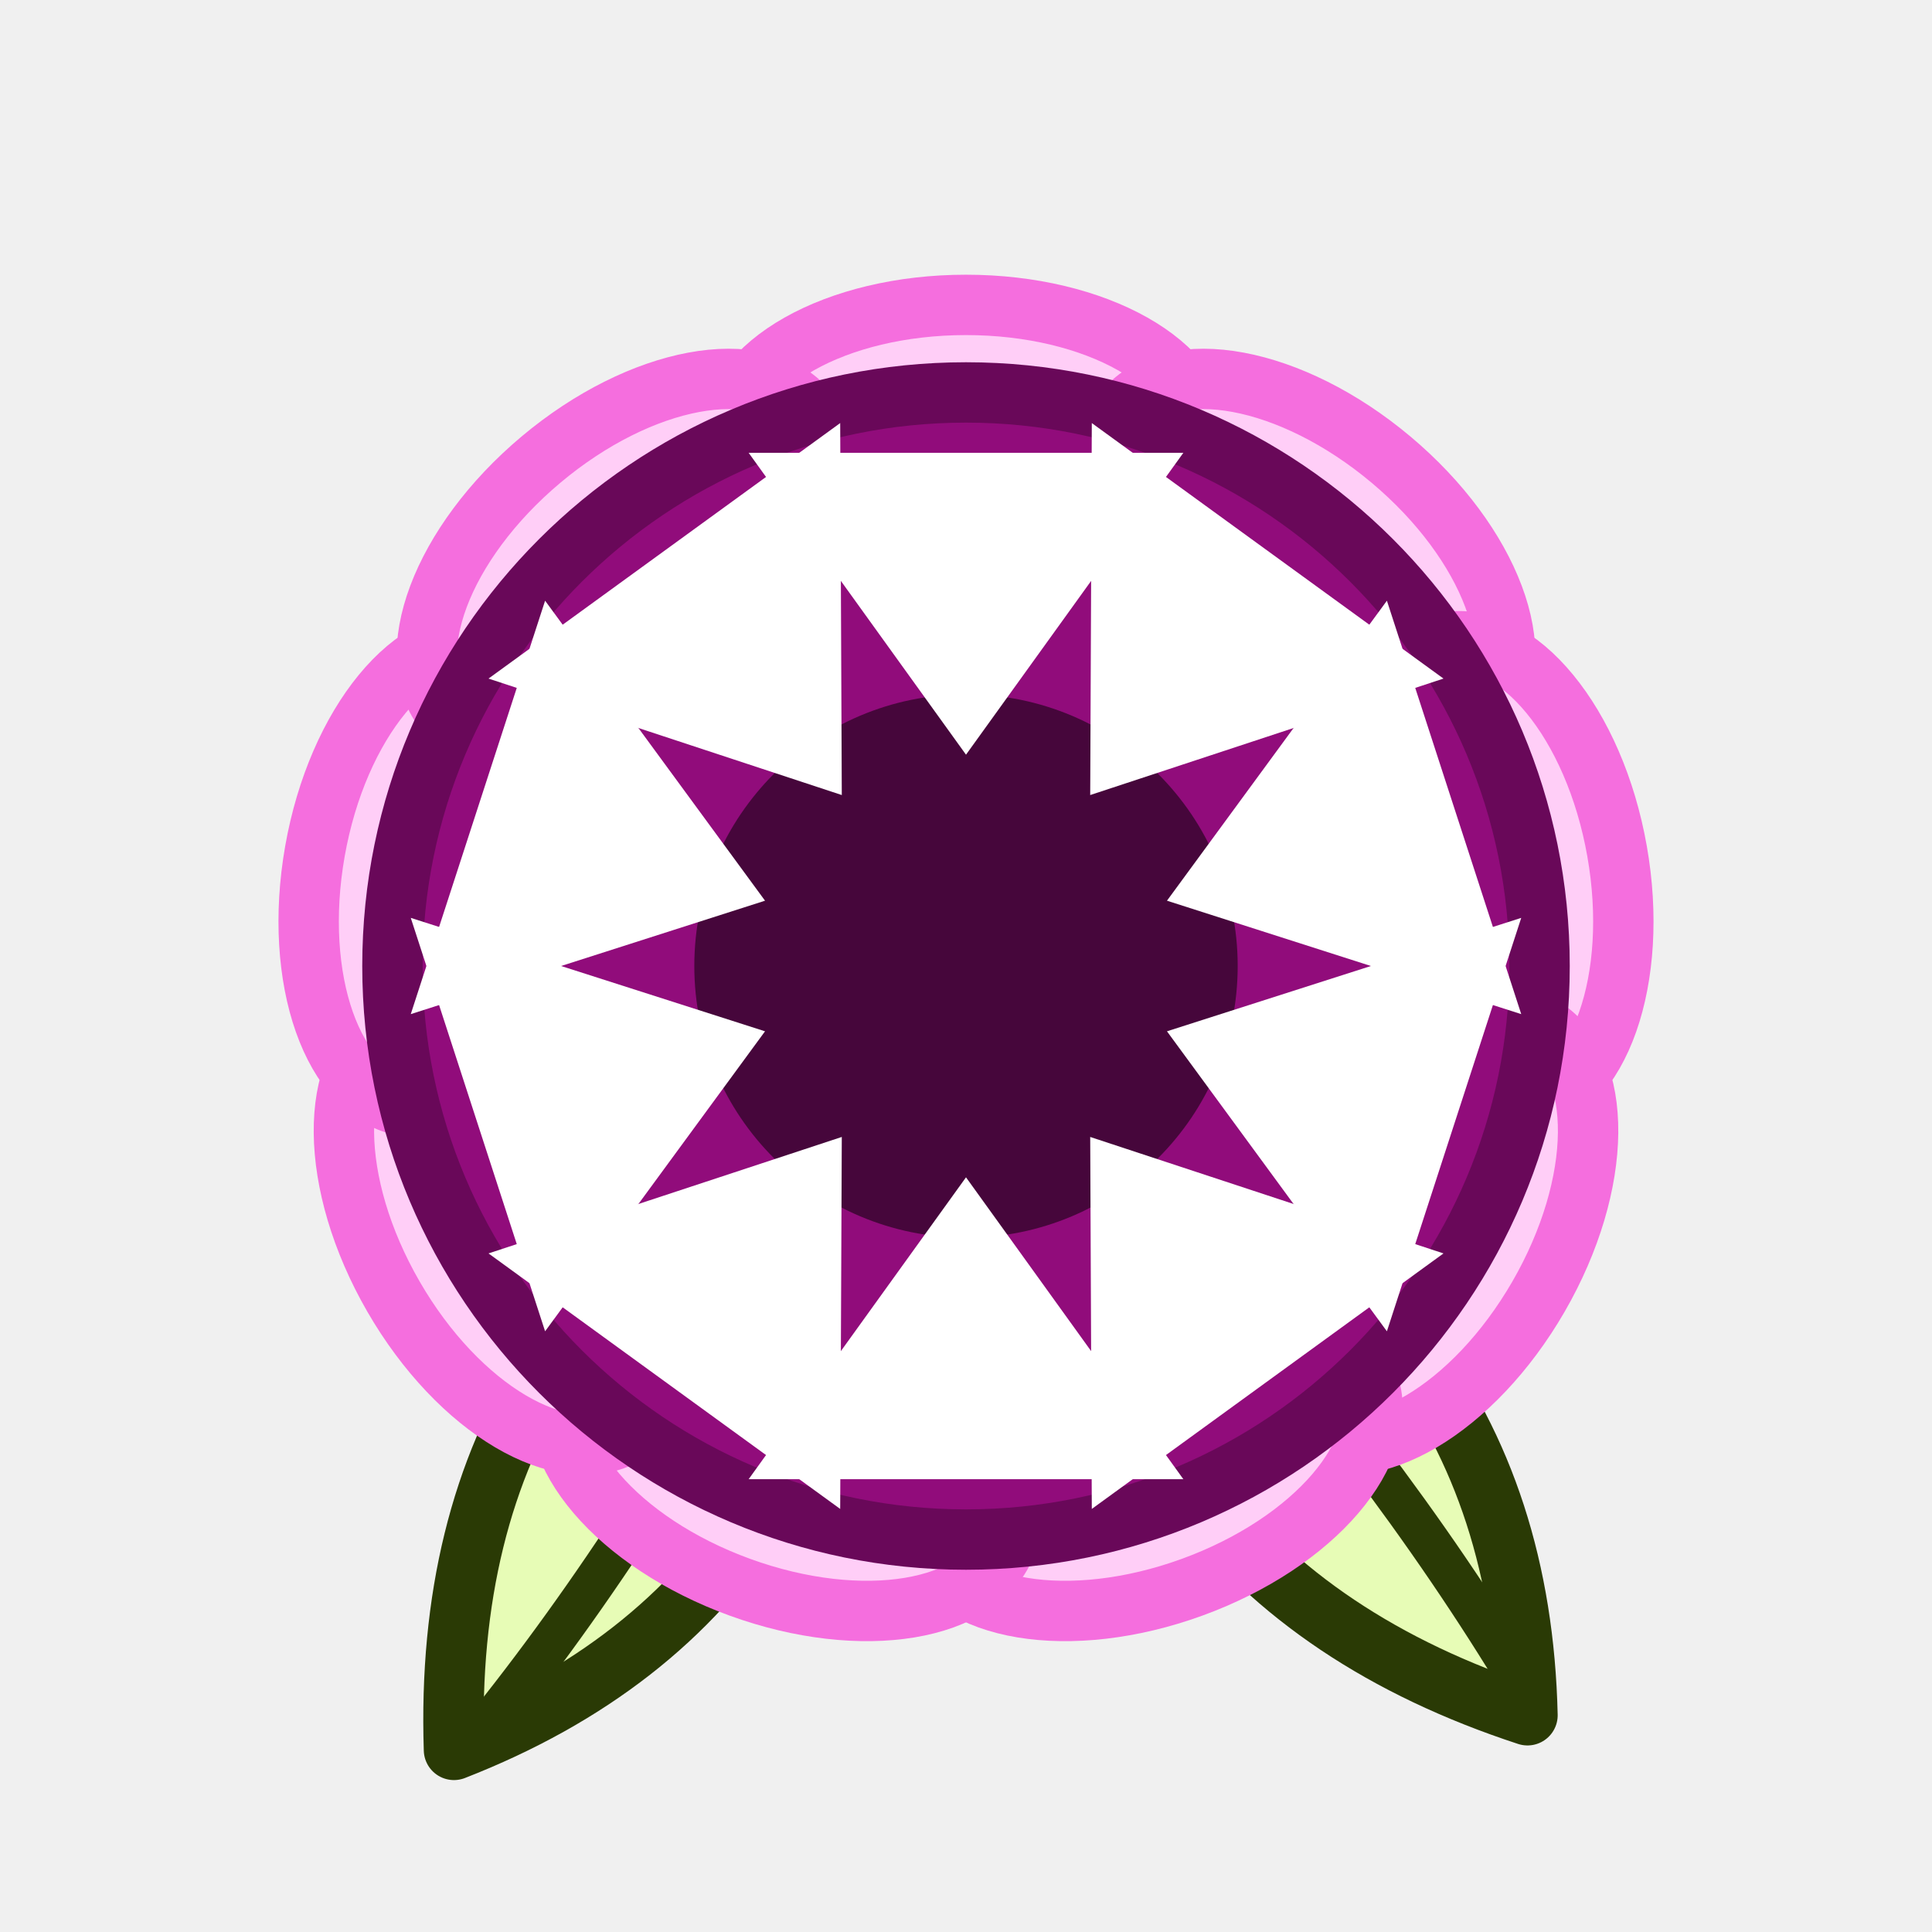
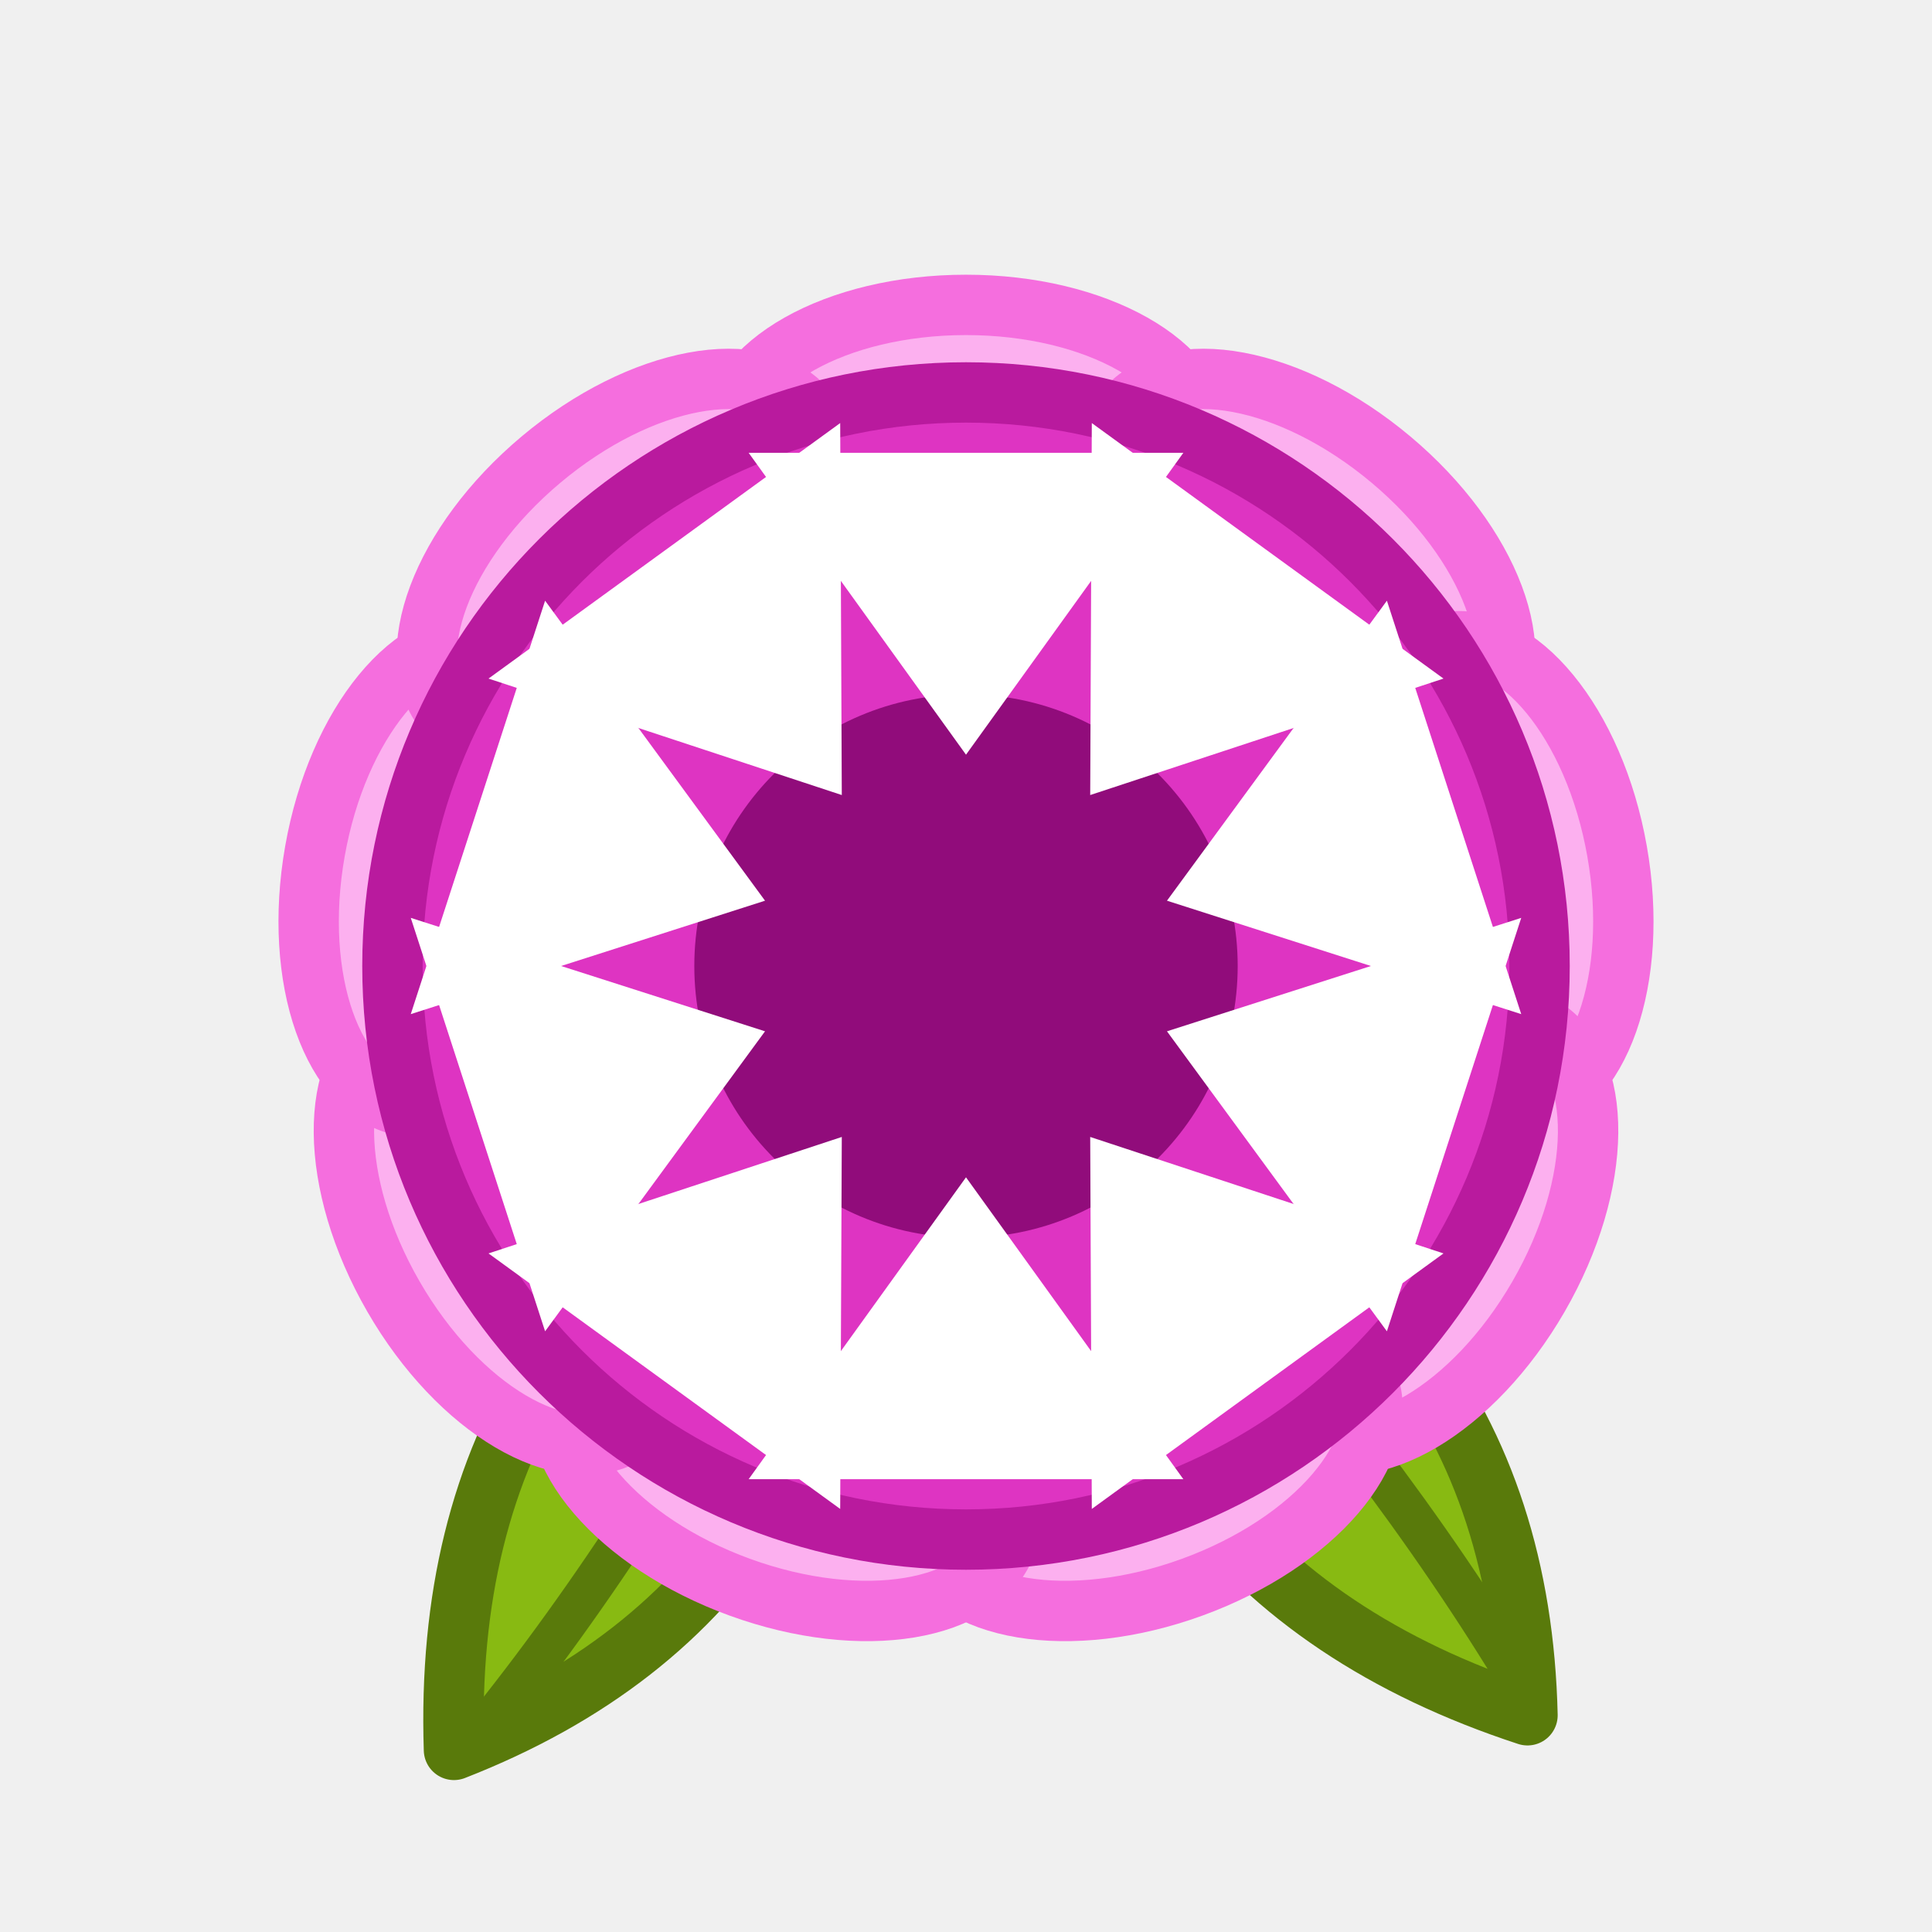
<svg xmlns="http://www.w3.org/2000/svg" width="64" height="64" viewBox="0 0 64 64">
-   <g transform="translate(32,32)" stroke="#2A3A05" stroke-width="2" stroke-linejoin="round" stroke-linecap="round">
+   <g transform="translate(32,32)" stroke="#597A0B" stroke-width="2" stroke-linejoin="round" stroke-linecap="round">
    <g transform="rotate(125)">
-       <path d="M6 0 Q 19 -9 31 -1 Q 19 8 6 0 Z" fill="#E7FCB6" />
+       <path d="M6 0 Q 19 -9 31 -1 Q 19 8 6 0 Z" fill="#88BA12" />
      <path d="M9 -0.5 Q 20 -2 29 -1.5" fill="none" stroke-width="1.4" />
    </g>
    <g transform="rotate(55)">
-       <path d="M6 0 Q 19 -9 31 -1 Q 19 8 6 0 Z" fill="#E7FCB6" />
+       <path d="M6 0 Q 19 -9 31 -1 Q 19 8 6 0 Z" fill="#88BA12" />
      <path d="M9 -0.5 Q 20 -2 29 -1.5" fill="none" stroke-width="1.4" />
    </g>
  </g>
-   <g fill="#FFCEF7" stroke="#F56EDE" stroke-width="2">
+   <g fill="#FCB0EF" stroke="#F56EDE" stroke-width="2">
    <g transform="rotate(0 32 32)">
      <ellipse cx="32" cy="14.5" rx="7.8" ry="4.4" />
    </g>
    <g transform="rotate(40 32 32)">
      <ellipse cx="32" cy="14.5" rx="7.8" ry="4.4" />
    </g>
    <g transform="rotate(80 32 32)">
      <ellipse cx="32" cy="14.5" rx="7.8" ry="4.4" />
    </g>
    <g transform="rotate(120 32 32)">
      <ellipse cx="32" cy="14.5" rx="7.8" ry="4.4" />
    </g>
    <g transform="rotate(160 32 32)">
      <ellipse cx="32" cy="14.5" rx="7.8" ry="4.4" />
    </g>
    <g transform="rotate(200 32 32)">
      <ellipse cx="32" cy="14.5" rx="7.8" ry="4.4" />
    </g>
    <g transform="rotate(240 32 32)">
      <ellipse cx="32" cy="14.5" rx="7.8" ry="4.4" />
    </g>
    <g transform="rotate(280 32 32)">
      <ellipse cx="32" cy="14.5" rx="7.8" ry="4.4" />
    </g>
    <g transform="rotate(320 32 32)">
      <ellipse cx="32" cy="14.5" rx="7.8" ry="4.4" />
    </g>
  </g>
-   <circle cx="32" cy="32" r="19" fill="#910C7B" stroke="#690859" stroke-width="2" />
-   <circle cx="32" cy="32" r="9" fill="#46063B" />
+   <circle cx="32" cy="32" r="19" fill="#DE34C2" stroke="#B91A9E" stroke-width="2" />
+   <circle cx="32" cy="32" r="9" fill="#910C7B" />
  <g fill="#FFFFFF">
    <g transform="rotate(0 32 32)">
      <path d="M24.8 15 L39.2 15 L32 25 Z" />
    </g>
    <g transform="rotate(36 32 32)">
      <path d="M24.8 15 L39.2 15 L32 25 Z" />
    </g>
    <g transform="rotate(72 32 32)">
      <path d="M24.8 15 L39.2 15 L32 25 Z" />
    </g>
    <g transform="rotate(108 32 32)">
      <path d="M24.8 15 L39.2 15 L32 25 Z" />
    </g>
    <g transform="rotate(144 32 32)">
      <path d="M24.8 15 L39.2 15 L32 25 Z" />
    </g>
    <g transform="rotate(180 32 32)">
      <path d="M24.8 15 L39.2 15 L32 25 Z" />
    </g>
    <g transform="rotate(216 32 32)">
      <path d="M24.8 15 L39.2 15 L32 25 Z" />
    </g>
    <g transform="rotate(252 32 32)">
      <path d="M24.8 15 L39.2 15 L32 25 Z" />
    </g>
    <g transform="rotate(288 32 32)">
      <path d="M24.8 15 L39.2 15 L32 25 Z" />
    </g>
    <g transform="rotate(324 32 32)">
      <path d="M24.8 15 L39.2 15 L32 25 Z" />
    </g>
  </g>
</svg>
